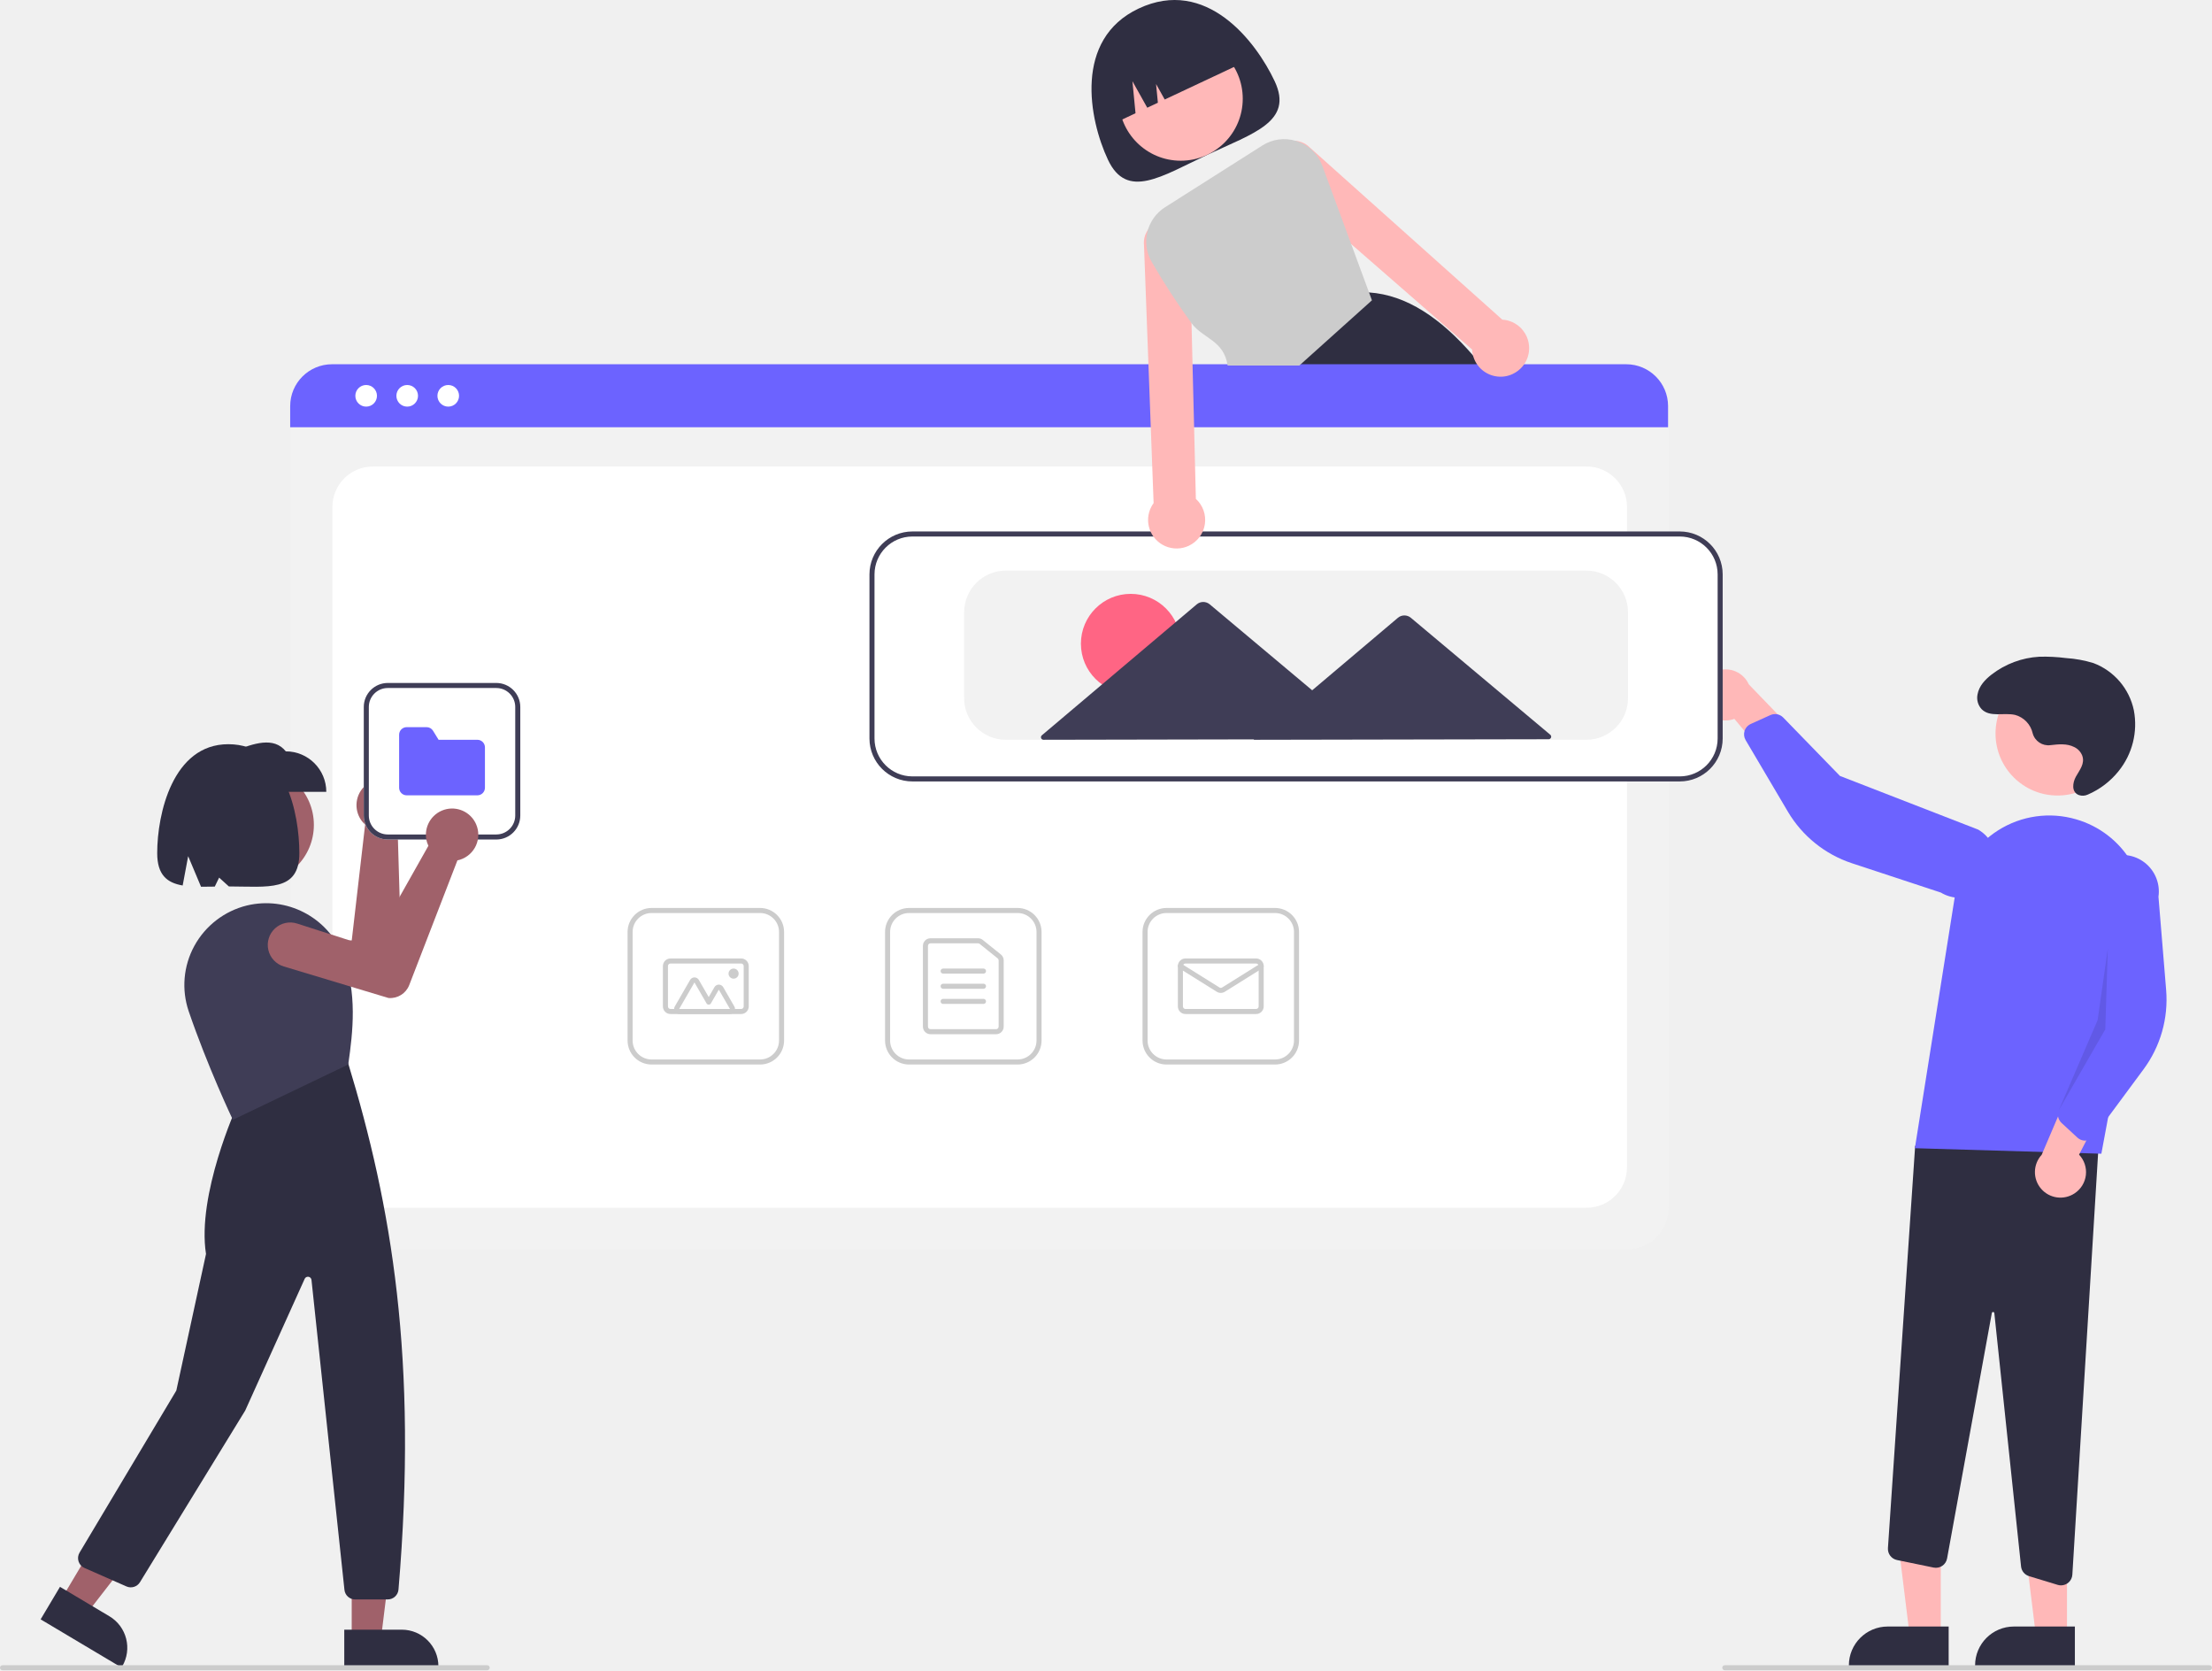
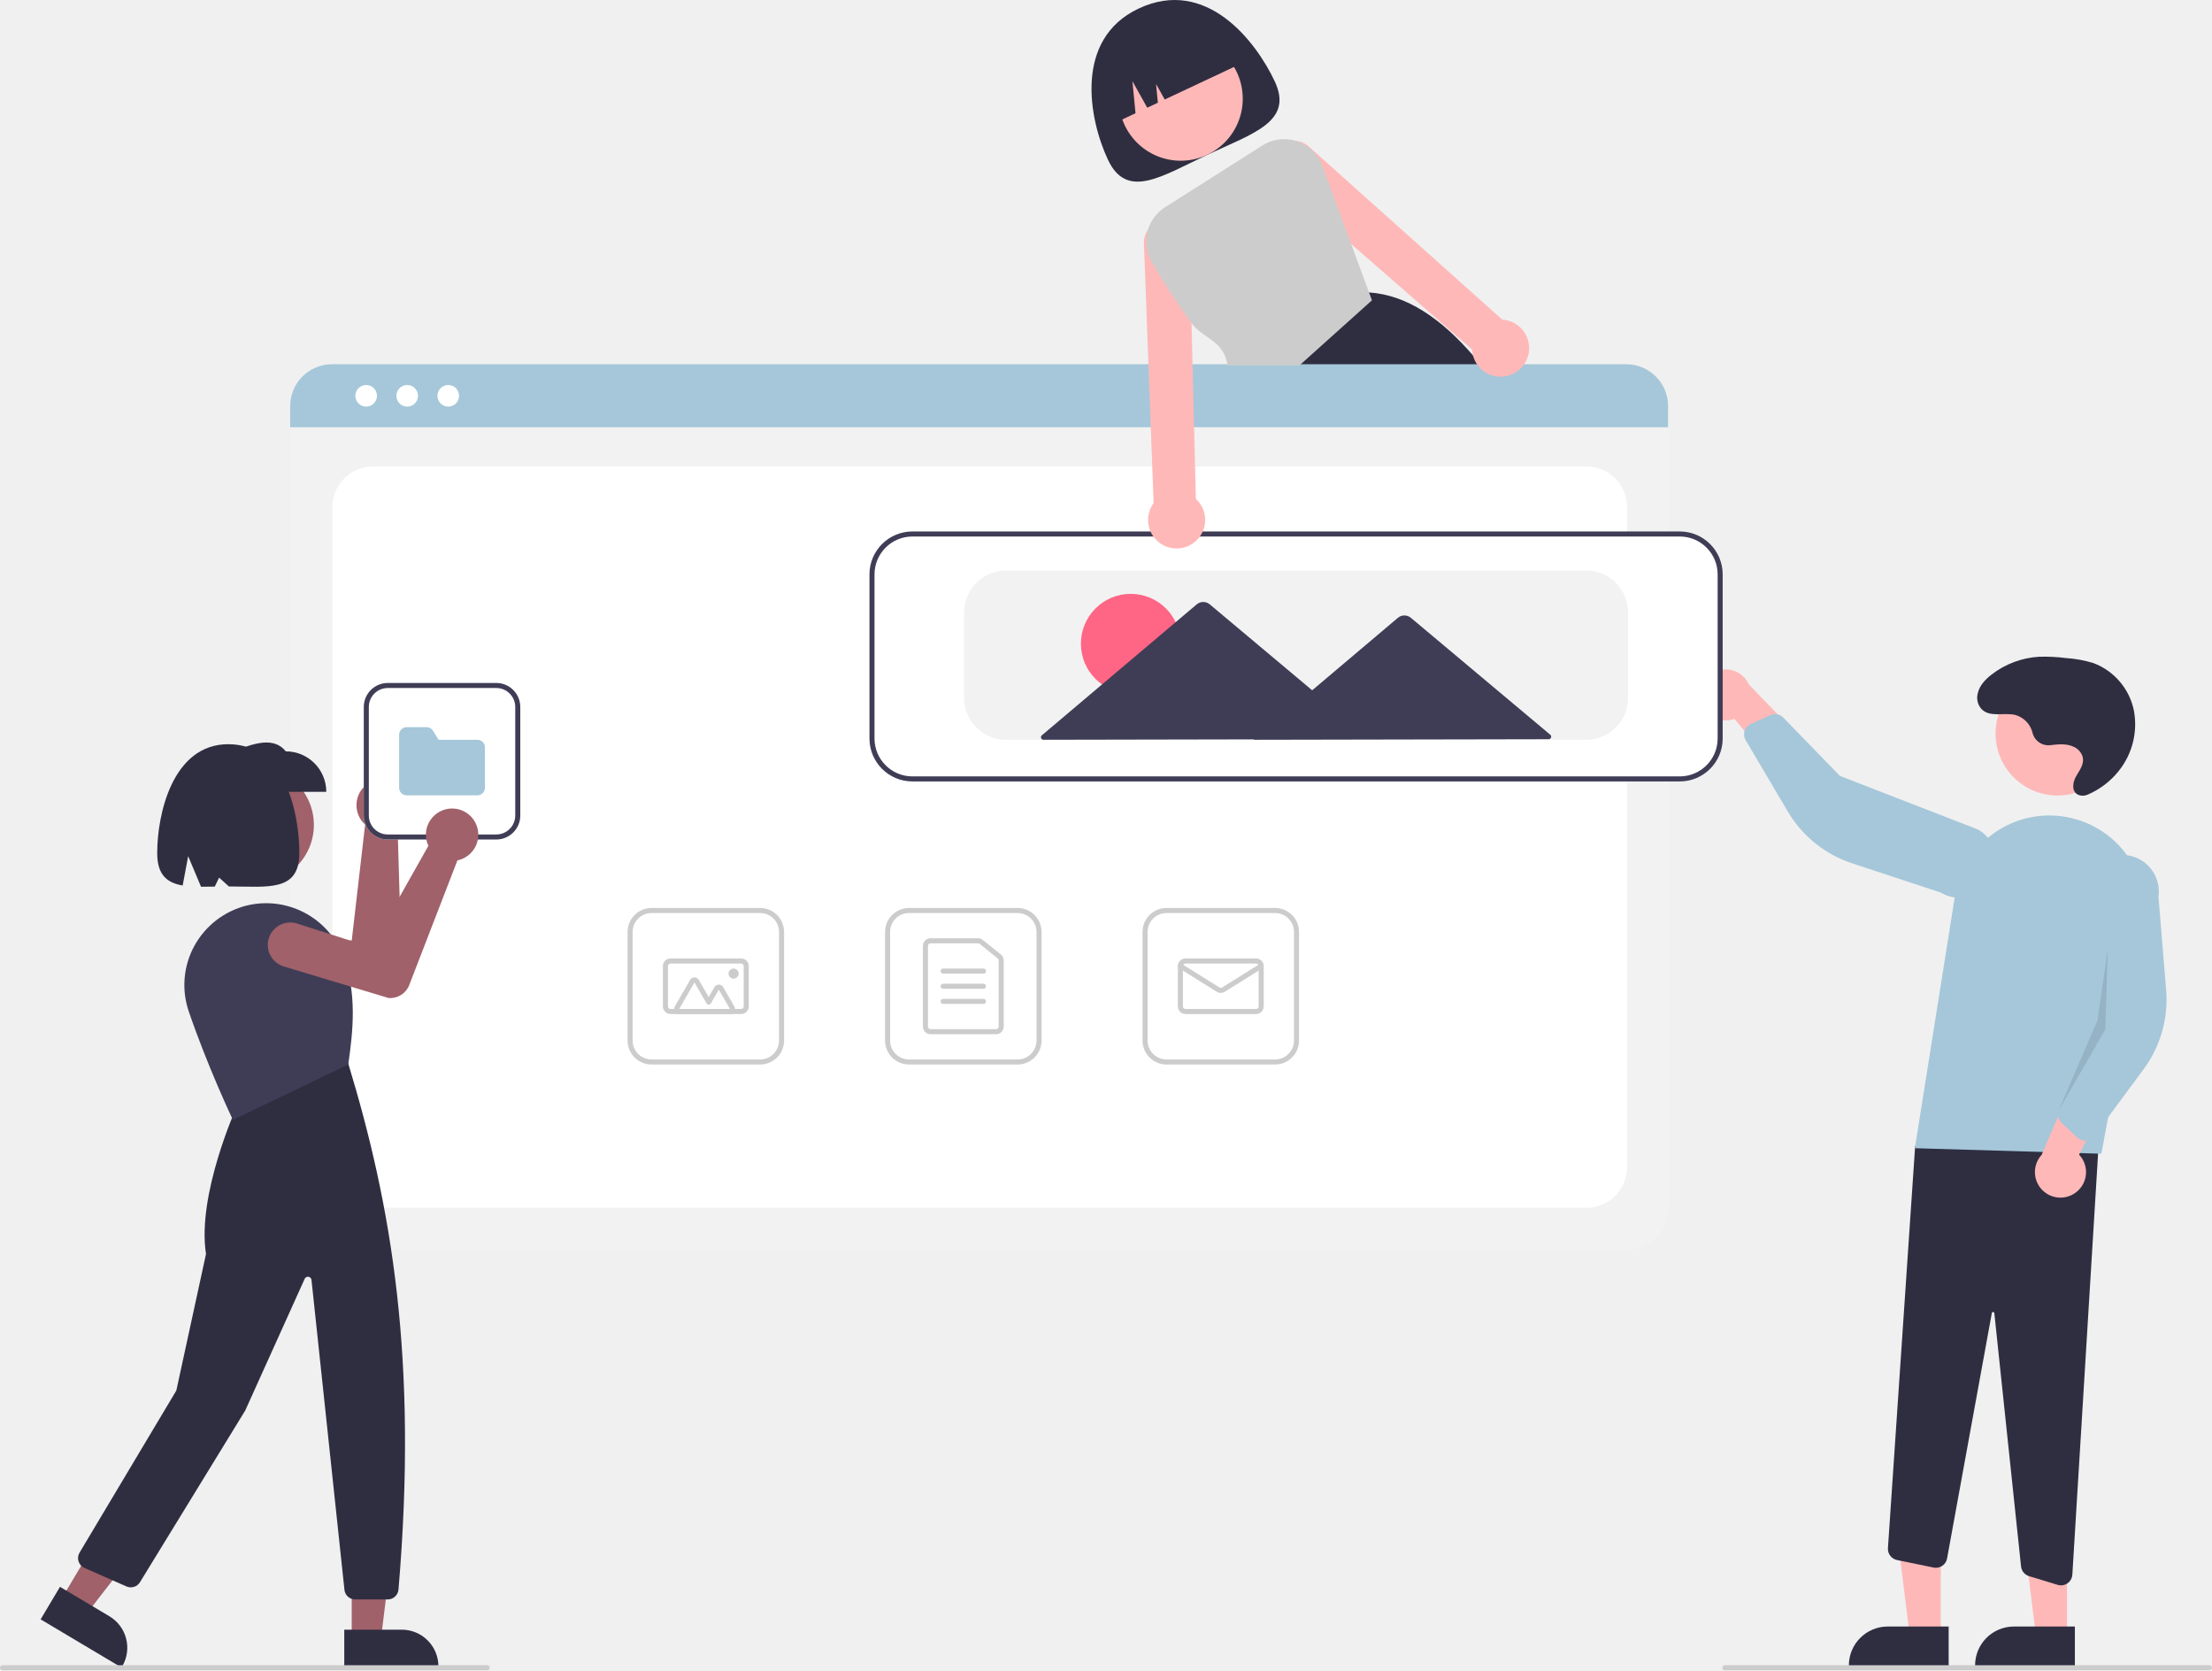
<svg xmlns="http://www.w3.org/2000/svg" id="a27520da-4319-485c-96d7-e776d7397e13" data-name="Layer 1" width="876.272" height="661.473" viewBox="0 0 876.272 661.473">
  <path d="M685.834,138.655c7.516,15.995-8.411,20.526-26.655,29.099s-31.898,17.942-39.414,1.947-13.615-47.743,12.195-59.871C658.66,97.284,678.318,122.659,685.834,138.655Z" transform="translate(-180.8642 -106.4605)" fill="#2f2e41" />
  <circle cx="467.746" cy="39.089" r="24.561" fill="#ffb8b8" />
  <path d="M770.29,254.473c-.85-1.11-1.7-2.2-2.56-3.26q-1.665-2.07-3.35-4.01c-12.73-14.69-26.27-23.94-41.18-24.93h-.02l-.22-.02-29.71,28.96-10.1,9.84.22.54,5.45,13.57h95.49A234.834,234.834,0,0,0,770.29,254.473Z" transform="translate(-180.8642 -106.4605)" fill="#2f2e41" />
  <path d="M621.902,155.438l0,0,8.792-4.131-1.225-12.683,5.879,10.496,4.202-1.975-.714-7.399,3.43,6.123,31.224-14.673,0,0a26,26,0,0,0-34.589-12.474l-4.525,2.126A26,26,0,0,0,621.902,155.438Z" transform="translate(-180.8642 -106.4605)" fill="#2f2e41" />
  <path d="M825.39,601.261H312.552a16.519,16.519,0,0,1-16.5-16.5V276.607a12.102,12.102,0,0,1,12.088-12.088H829.593a12.311,12.311,0,0,1,12.297,12.297V584.761A16.519,16.519,0,0,1,825.39,601.261Z" transform="translate(-180.8642 -106.4605)" fill="#f2f2f2" />
  <path d="M328.552,584.761h480.839a16,16,0,0,0,16-16V307.213a16,16,0,0,0-16-16H328.552a16,16,0,0,0-16,16V568.761A16,16,0,0,0,328.552,584.761Z" transform="translate(-180.8642 -106.4605)" fill="#fff" />
-   <path d="M841.66,275.663H295.82v-8.4a16.574,16.574,0,0,1,16.56-16.55H825.1a16.574,16.574,0,0,1,16.56,16.55Z" transform="translate(-180.8642 -106.4605)" fill="#6c63ff" />
+   <path d="M841.66,275.663H295.82v-8.4a16.574,16.574,0,0,1,16.56-16.55H825.1a16.574,16.574,0,0,1,16.56,16.55Z" transform="translate(-180.8642 -106.4605)" fill="#a5c7d9" />
  <circle cx="145.051" cy="156.752" r="4.283" fill="#fff" />
  <circle cx="161.31" cy="156.752" r="4.283" fill="#fff" />
  <circle cx="177.569" cy="156.752" r="4.283" fill="#fff" />
  <path d="M583.974,528.04h-43a9.511,9.511,0,0,1-9.5-9.5v-43a9.511,9.511,0,0,1,9.5-9.5h43a9.511,9.511,0,0,1,9.5,9.5v43A9.511,9.511,0,0,1,583.974,528.04Zm-43-60a7.508,7.508,0,0,0-7.5,7.5v43a7.508,7.508,0,0,0,7.5,7.5h43a7.508,7.508,0,0,0,7.5-7.5v-43a7.508,7.508,0,0,0-7.5-7.5Z" transform="translate(-180.8642 -106.4605)" fill="#ccc" />
  <path d="M575.474,516.04h-26a3.003,3.003,0,0,1-3-3v-32a3.003,3.003,0,0,1,3-3h18.839a3.007,3.007,0,0,1,1.879.662l7.16,5.754a2.984,2.984,0,0,1,1.121,2.338v26.246A3.003,3.003,0,0,1,575.474,516.04Zm-26-36a1.001,1.001,0,0,0-1,1v32a1.001,1.001,0,0,0,1,1h26a1.001,1.001,0,0,0,1-1v-26.246a.995.995,0,0,0-.374-.779l-7.161-5.754a1.002,1.002,0,0,0-.626-.22Z" transform="translate(-180.8642 -106.4605)" fill="#ccc" />
  <path d="M570.474,492.04h-16a1,1,0,0,1,0-2h16a1,1,0,0,1,0,2Z" transform="translate(-180.8642 -106.4605)" fill="#ccc" />
  <path d="M570.474,498.04h-16a1,1,0,0,1,0-2h16a1,1,0,0,1,0,2Z" transform="translate(-180.8642 -106.4605)" fill="#ccc" />
  <path d="M570.474,504.04h-16a1,1,0,0,1,0-2h16a1,1,0,0,1,0,2Z" transform="translate(-180.8642 -106.4605)" fill="#ccc" />
  <path d="M685.974,528.04h-43a9.511,9.511,0,0,1-9.5-9.5v-43a9.511,9.511,0,0,1,9.5-9.5h43a9.511,9.511,0,0,1,9.5,9.5v43A9.511,9.511,0,0,1,685.974,528.04Zm-43-60a7.508,7.508,0,0,0-7.5,7.5v43a7.508,7.508,0,0,0,7.5,7.5h43a7.508,7.508,0,0,0,7.5-7.5v-43a7.508,7.508,0,0,0-7.5-7.5Z" transform="translate(-180.8642 -106.4605)" fill="#ccc" />
  <path d="M678.474,508.04h-28a3.003,3.003,0,0,1-3-3v-16a3.003,3.003,0,0,1,3-3h28a3.003,3.003,0,0,1,3,3v16A3.003,3.003,0,0,1,678.474,508.04Zm-28-20a1.001,1.001,0,0,0-1,1v16a1.001,1.001,0,0,0,1,1h28a1.001,1.001,0,0,0,1-1v-16a1.001,1.001,0,0,0-1-1Z" transform="translate(-180.8642 -106.4605)" fill="#ccc" />
  <path d="M664.474,499.678a3.003,3.003,0,0,1-1.59-.453l-14.94-9.337a1,1,0,0,1,1.061-1.696l14.94,9.337a1.006,1.006,0,0,0,1.06,0l14.939-9.337a1,1,0,0,1,1.061,1.696l-14.939,9.337A3.004,3.004,0,0,1,664.474,499.678Z" transform="translate(-180.8642 -106.4605)" fill="#ccc" />
  <path d="M481.974,528.04h-43a9.511,9.511,0,0,1-9.5-9.5v-43a9.511,9.511,0,0,1,9.5-9.5h43a9.511,9.511,0,0,1,9.5,9.5v43A9.511,9.511,0,0,1,481.974,528.04Zm-43-60a7.508,7.508,0,0,0-7.5,7.5v43a7.508,7.508,0,0,0,7.5,7.5h43a7.508,7.508,0,0,0,7.5-7.5v-43a7.508,7.508,0,0,0-7.5-7.5Z" transform="translate(-180.8642 -106.4605)" fill="#ccc" />
  <path d="M474.474,508.04h-28a3.003,3.003,0,0,1-3-3v-16a3.003,3.003,0,0,1,3-3h28a3.003,3.003,0,0,1,3,3v16A3.003,3.003,0,0,1,474.474,508.04Zm-28-20a1.001,1.001,0,0,0-1,1v16a1.001,1.001,0,0,0,1,1h28a1.001,1.001,0,0,0,1-1v-16a1.001,1.001,0,0,0-1-1Z" transform="translate(-180.8642 -106.4605)" fill="#ccc" />
  <path d="M470.036,508.04h-20.124a2,2,0,0,1-1.732-3l6.062-10.5a2,2,0,0,1,3.464,0l3.915,6.781,2.268-3.929a2,2,0,0,1,3.464,0l4.415,7.647a2,2,0,0,1-1.732,3Zm0-2h0l-4.415-7.647-3.134,5.429a1.0 1,0,0,1-.866.5h0a1.0 1,0,0,1-.866-.5l-4.781-8.281-6.062,10.5Z" transform="translate(-180.8642 -106.4605)" fill="#ccc" />
  <circle cx="290.61" cy="385.579" r="2" fill="#ccc" />
  <polygon points="768.825 648.15 756.565 648.149 750.733 600.861 768.827 600.862 768.825 648.15" fill="#ffb8b8" />
  <path d="M952.816,766.494l-39.531-.001v-.5a15.386,15.386,0,0,1,15.386-15.386h.001l24.144.001Z" transform="translate(-180.8642 -106.4605)" fill="#2f2e41" />
  <polygon points="818.825 648.15 806.565 648.149 800.733 600.861 818.827 600.862 818.825 648.15" fill="#ffb8b8" />
  <path d="M1002.816,766.494l-39.531-.001v-.5a15.386,15.386,0,0,1,15.386-15.386h.001l24.144.001Z" transform="translate(-180.8642 -106.4605)" fill="#2f2e41" />
  <path d="M996.014,734.111l-11.354-3.454a4.493,4.493,0,0,1-3.166-3.833L970.908,626.498a.48.48,0,0,0-.479-.447.469.469,0,0,0-.51.409l-17.731,97.199a4.5,4.5,0,0,1-5.335,3.6L932.342,724.269a4.516,4.516,0,0,1-3.582-4.712l10.785-159.312,73.138-7.892-10.868,177.727a4.505,4.505,0,0,1-4.484,4.228A4.526,4.526,0,0,1,996.014,734.111Z" transform="translate(-180.8642 -106.4605)" fill="#2f2e41" />
  <circle cx="815.08" cy="290.487" r="24.561" fill="#ffb8b8" />
-   <path d="M939.433,561.18l15.858-99.851a37.857,37.857,0,0,1,48.005-30.399h0a37.743,37.743,0,0,1,26.601,43.262l-16.591,89.172Z" transform="translate(-180.8642 -106.4605)" fill="#6c63ff" />
+   <path d="M939.433,561.18l15.858-99.851a37.857,37.857,0,0,1,48.005-30.399h0a37.743,37.743,0,0,1,26.601,43.262l-16.591,89.172Z" transform="translate(-180.8642 -106.4605)" fill="#a5c7d9" />
  <path d="M1002.725,579.046a10.056,10.056,0,0,0,1.747-15.32l16.396-31.751-18.465,1.97-12.739,29.849a10.11,10.11,0,0,0,13.061,15.251Z" transform="translate(-180.8642 -106.4605)" fill="#ffb8b8" />
-   <path d="M1006.236,558.126a4.506,4.506,0,0,1-2.426-1.151l-6.273-5.797a4.515,4.515,0,0,1-1.092-5.054l12.537-29.718-1.779-58.72a14.497,14.497,0,1,1,28.727,3.919l3.041,36.912a46.373,46.373,0,0,1-8.938,31.397l-19.552,26.432a4.505,4.505,0,0,1-3.195,1.804A4.455,4.455,0,0,1,1006.236,558.126Z" transform="translate(-180.8642 -106.4605)" fill="#6c63ff" />
+   <path d="M1006.236,558.126a4.506,4.506,0,0,1-2.426-1.151l-6.273-5.797a4.515,4.515,0,0,1-1.092-5.054l12.537-29.718-1.779-58.72a14.497,14.497,0,1,1,28.727,3.919l3.041,36.912a46.373,46.373,0,0,1-8.938,31.397l-19.552,26.432a4.505,4.505,0,0,1-3.195,1.804A4.455,4.455,0,0,1,1006.236,558.126Z" transform="translate(-180.8642 -106.4605)" fill="#a5c7d9" />
  <path d="M854.505,383.566a10.056,10.056,0,0,0,13.426,7.582l22.846,27.478,5.385-17.772-22.52-23.369a10.11,10.11,0,0,0-19.137,6.081Z" transform="translate(-180.8642 -106.4605)" fill="#ffb8b8" />
-   <path d="M872.401,394.955a4.506,4.506,0,0,1,2.006-1.786l7.784-3.517a4.515,4.515,0,0,1,5.08.965l22.478,23.132,54.766,21.257a14.497,14.497,0,1,1-14.809,24.926l-35.177-11.592a46.374,46.374,0,0,1-25.427-20.472l-16.717-28.31a4.505,4.505,0,0,1-.415-3.646A4.454,4.454,0,0,1,872.401,394.955Z" transform="translate(-180.8642 -106.4605)" fill="#6c63ff" />
+   <path d="M872.401,394.955a4.506,4.506,0,0,1,2.006-1.786l7.784-3.517a4.515,4.515,0,0,1,5.08.965l22.478,23.132,54.766,21.257a14.497,14.497,0,1,1-14.809,24.926l-35.177-11.592a46.374,46.374,0,0,1-25.427-20.472l-16.717-28.31a4.505,4.505,0,0,1-.415-3.646A4.454,4.454,0,0,1,872.401,394.955Z" transform="translate(-180.8642 -106.4605)" fill="#a5c7d9" />
  <polygon points="835.002 375.652 834.002 407.652 815.58 439.663 830.962 403.99 835.002 375.652" opacity="0.1" />
  <path d="M993.13,401.563a6.423,6.423,0,0,1-7.031-4.702,9.764,9.764,0,0,0-6.951-7.274c-4.505-1.029-10.012,1.091-13.314-2.322a6.637,6.637,0,0,1-1.575-5.842c.608-3.317,2.981-5.823,5.563-7.827a34.062,34.062,0,0,1,18.866-7.051,67.677,67.677,0,0,1,10.621.528,47.009,47.009,0,0,1,10.864,1.985,25.576,25.576,0,0,1,16.002,18.68,29.528,29.528,0,0,1-6.057,24.13,31.702,31.702,0,0,1-12.161,9.259,4.744,4.744,0,0,1-3.606.183c-2.957-1.176-2.474-4.839-1.126-7.283,1.443-2.615,3.663-5.146,2.503-8.329a6.302,6.302,0,0,0-3.127-3.366c-2.94-1.499-6.228-1.145-9.389-.78Z" transform="translate(-180.8642 -106.4605)" fill="#2f2e41" />
  <path d="M846.297,415.433h-304a16.519,16.519,0,0,1-16.5-16.5v-65a16.519,16.519,0,0,1,16.5-16.5h304a16.519,16.519,0,0,1,16.5,16.5v65A16.519,16.519,0,0,1,846.297,415.433Z" transform="translate(-180.8642 -106.4605)" fill="#fff" />
  <path d="M846.297,415.933h-304a17.019,17.019,0,0,1-17-17v-65a17.019,17.019,0,0,1,17-17h304a17.019,17.019,0,0,1,17,17v65A17.019,17.019,0,0,1,846.297,415.933Zm-304-97a15.017,15.017,0,0,0-15,15v65a15.017,15.017,0,0,0,15,15h304a15.017,15.017,0,0,0,15-15v-65a15.017,15.017,0,0,0-15-15Z" transform="translate(-180.8642 -106.4605)" fill="#3f3d56" />
  <path d="M809.297,399.433h-230a16.519,16.519,0,0,1-16.5-16.5v-34a16.519,16.519,0,0,1,16.5-16.5h230a16.519,16.519,0,0,1,16.5,16.5v34A16.519,16.519,0,0,1,809.297,399.433Z" transform="translate(-180.8642 -106.4605)" fill="#f2f2f2" />
  <circle cx="447.928" cy="254.915" r="19.732" fill="#ff6584" />
  <path d="M795.004,397.442l-27.853-23.36-27.372-22.956a4,4,0,0,0-5.153.01l-27.283,23.062-6.664,5.633-10.048-8.427-30.537-25.611a4,4,0,0,0-5.152.01l-30.438,25.728-30.917,26.133a1.0 1,0,0,0,.647,1.764l63.387-.122,20.064-.039-.196.166,59.808-.115,57.067-.11A1.0 1,0,0,0,795.004,397.442Z" transform="translate(-180.8642 -106.4605)" fill="#3f3d56" />
  <path d="M1056.136,767.933h-192a1,1,0,0,1,0-2h192a1,1,0,0,1,0,2Z" transform="translate(-180.8642 -106.4605)" fill="#ccc" />
  <path d="M784.92,238.373a11.221,11.221,0,0,0-7.25-5.1,10.301,10.301,0,0,0-1.66-.21l-76.19-68.12a9.015,9.015,0,0,0-5.63-2.69,7.67,7.67,0,0,0-1.27-.04,9.055,9.055,0,0,0-5.96,15.48l29.17,25.43,47.9,41.75a11.916,11.916,0,0,0,.35,2.33,11.266,11.266,0,0,0,9.67,8.37,11.092,11.092,0,0,0,6.05-1,11.407,11.407,0,0,0,3.88-2.97c.11-.13.21-.25.31-.39a11.293,11.293,0,0,0,.63-12.84Z" transform="translate(-180.8642 -106.4605)" fill="#ffb8b8" />
  <path d="M654.6,304.023l-.71-28.86-.6-23.95-.41-16.76-.81-32.67a9.046,9.046,0,0,0-15.71-5.25,6.923,6.923,0,0,0-.75.96,8.936,8.936,0,0,0-1.56,6.05l1.78,47.67.89,23.95,1.14,30.55a12.047,12.047,0,0,0-.89,1.41,11.248,11.248,0,0,0-.71,8.84,11.311,11.311,0,0,0,15.56,6.63,11.301,11.301,0,0,0,2.78-18.57Z" transform="translate(-180.8642 -106.4605)" fill="#ffb8b8" />
  <path d="M723.201,222.273l-7.07-19.15-11.44-31.02a16.006,16.006,0,0,0-9.95-9.68c-.18-.06-.37-.12-.55-.17a15.984,15.984,0,0,0-13.24,1.82l-38.53,24.44a16.093,16.093,0,0,0-5.27,21.75,276.323,276.323,0,0,0,15.73,24.19c4.49,6.11,12.85,6.76,14.3,16.76h28.41l28.76-25.82Z" transform="translate(-180.8642 -106.4605)" fill="#ccc" />
  <circle cx="101.165" cy="326.682" r="23.172" fill="#a0616a" />
  <path d="M338.916,417.193q.343.273.664.578a10.38,10.38,0,0,1-.417,15.484,9.722,9.722,0,0,1-.814.613l1.568,52.945a8.061,8.061,0,0,1-5.545,7.867l-.096.021-42.989,4.578a8.899,8.899,0,1,1-1.722-17.713l30.644-2.699,5.3-45.851a9.876,9.876,0,0,1-.972-.99,10.38,10.38,0,0,1,14.378-14.833Z" transform="translate(-180.8642 -106.4605)" fill="#a0616a" />
  <polygon points="139.328 649.174 150.895 649.174 156.397 604.561 139.326 604.561 139.328 649.174" fill="#a0616a" />
  <path d="M317.242,751.858l22.778-.001h.001a14.516,14.516,0,0,1,14.516,14.516v.472l-37.294.001Z" transform="translate(-180.8642 -106.4605)" fill="#2f2e41" />
  <polygon points="24.366 633.182 34.304 639.099 61.857 603.582 47.189 594.849 24.366 633.182" fill="#a0616a" />
  <path d="M204.627,734.889l19.572,11.653.001 0a14.516,14.516,0,0,1,5.046,19.899l-.241.405L196.96,747.767Z" transform="translate(-180.8642 -106.4605)" fill="#2f2e41" />
  <path d="M334.488,739.877H321.536a4.238,4.238,0,0,1-4.221-3.797L304.258,613.343a1.415,1.415,0,0,0-2.697-.433l-23.555,52.159-41.704,68.003a4.266,4.266,0,0,1-5.329,1.666l-16.66-7.33a4.247,4.247,0,0,1-1.935-6.064l38.337-64.192,11.758-54.085c-3.698-23.455,12.155-58.326,12.316-58.676l.079-.17,43.668-17.068.219.268c17.221,56.514,27.715,117.332,19.967,208.568A4.274,4.274,0,0,1,334.488,739.877Z" transform="translate(-180.8642 -106.4605)" fill="#2f2e41" />
  <path d="M273.107,549.934l-.203-.427c-.097-.205-9.807-20.684-17.292-42.571a32.285,32.285,0,0,1,2.239-25.873,32.637,32.637,0,0,1,20.813-16.004h0A32.677,32.677,0,0,1,316.591,484.627c5.937,14.847,4.045,30.695,2.264,43.157l-.035.25-.227.109Z" transform="translate(-180.8642 -106.4605)" fill="#3f3d56" />
  <path d="M310.124,420.054H273.33V404.015c8.076-3.208,15.978-5.937,20.756,0a16.038,16.038,0,0,1,16.038,16.038Z" transform="translate(-180.8642 -106.4605)" fill="#2f2e41" />
  <path d="M271.293,401.185c-21.996,0-28.153,27.571-28.153,43.126,0,8.674,3.923,11.777,10.088,12.827l2.177-11.611,5.099,12.111c1.732.009,3.551-.025,5.437-.06l1.729-3.56,3.855,3.496c15.441.023,27.921,2.274,27.921-13.203C299.445,428.756,294.046,401.185,271.293,401.185Z" transform="translate(-180.8642 -106.4605)" fill="#2f2e41" />
  <path d="M373.864,767.933h-192a1,1,0,1,1,0-2h192a1,1,0,0,1,0,2Z" transform="translate(-180.8642 -106.4605)" fill="#ccc" />
  <path d="M377.474,438.933h-43a9.511,9.511,0,0,1-9.5-9.5v-43a9.511,9.511,0,0,1,9.5-9.5h43a9.511,9.511,0,0,1,9.5,9.5v43A9.511,9.511,0,0,1,377.474,438.933Z" transform="translate(-180.8642 -106.4605)" fill="#fff" />
  <path d="M377.474,438.933h-43a9.511,9.511,0,0,1-9.5-9.5v-43a9.511,9.511,0,0,1,9.5-9.5h43a9.511,9.511,0,0,1,9.5,9.5v43A9.511,9.511,0,0,1,377.474,438.933Zm-43-60a7.508,7.508,0,0,0-7.5,7.5v43a7.508,7.508,0,0,0,7.5,7.5h43a7.508,7.508,0,0,0,7.5-7.5v-43a7.508,7.508,0,0,0-7.5-7.5Z" transform="translate(-180.8642 -106.4605)" fill="#3f3d56" />
-   <path d="M369.974,421.433h-28a3.003,3.003,0,0,1-3-3v-21a3.003,3.003,0,0,1,3-3h7.882a2.981,2.981,0,0,1,2.555,1.427l2.198,3.573h15.364a3.003,3.003,0,0,1,3,3v16A3.003,3.003,0,0,1,369.974,421.433Z" transform="translate(-180.8642 -106.4605)" fill="#6c63ff" />
+   <path d="M369.974,421.433h-28a3.003,3.003,0,0,1-3-3v-21a3.003,3.003,0,0,1,3-3h7.882a2.981,2.981,0,0,1,2.555,1.427l2.198,3.573h15.364a3.003,3.003,0,0,1,3,3v16A3.003,3.003,0,0,1,369.974,421.433Z" transform="translate(-180.8642 -106.4605)" fill="#a5c7d9" />
  <path d="M369.064,432.042q.21.384.388.79a10.38,10.38,0,0,1-6.393,14.109,9.72,9.72,0,0,1-.988.25l-19.099,49.405a8.061,8.061,0,0,1-8.163,5.099l-.096-.018-41.397-12.462a8.899,8.899,0,1,1,5.286-16.993l29.29,9.404,22.676-40.202a9.876,9.876,0,0,1-.511-1.289,10.38,10.38,0,0,1,19.007-8.091Z" transform="translate(-180.8642 -106.4605)" fill="#a0616a" />
</svg>
